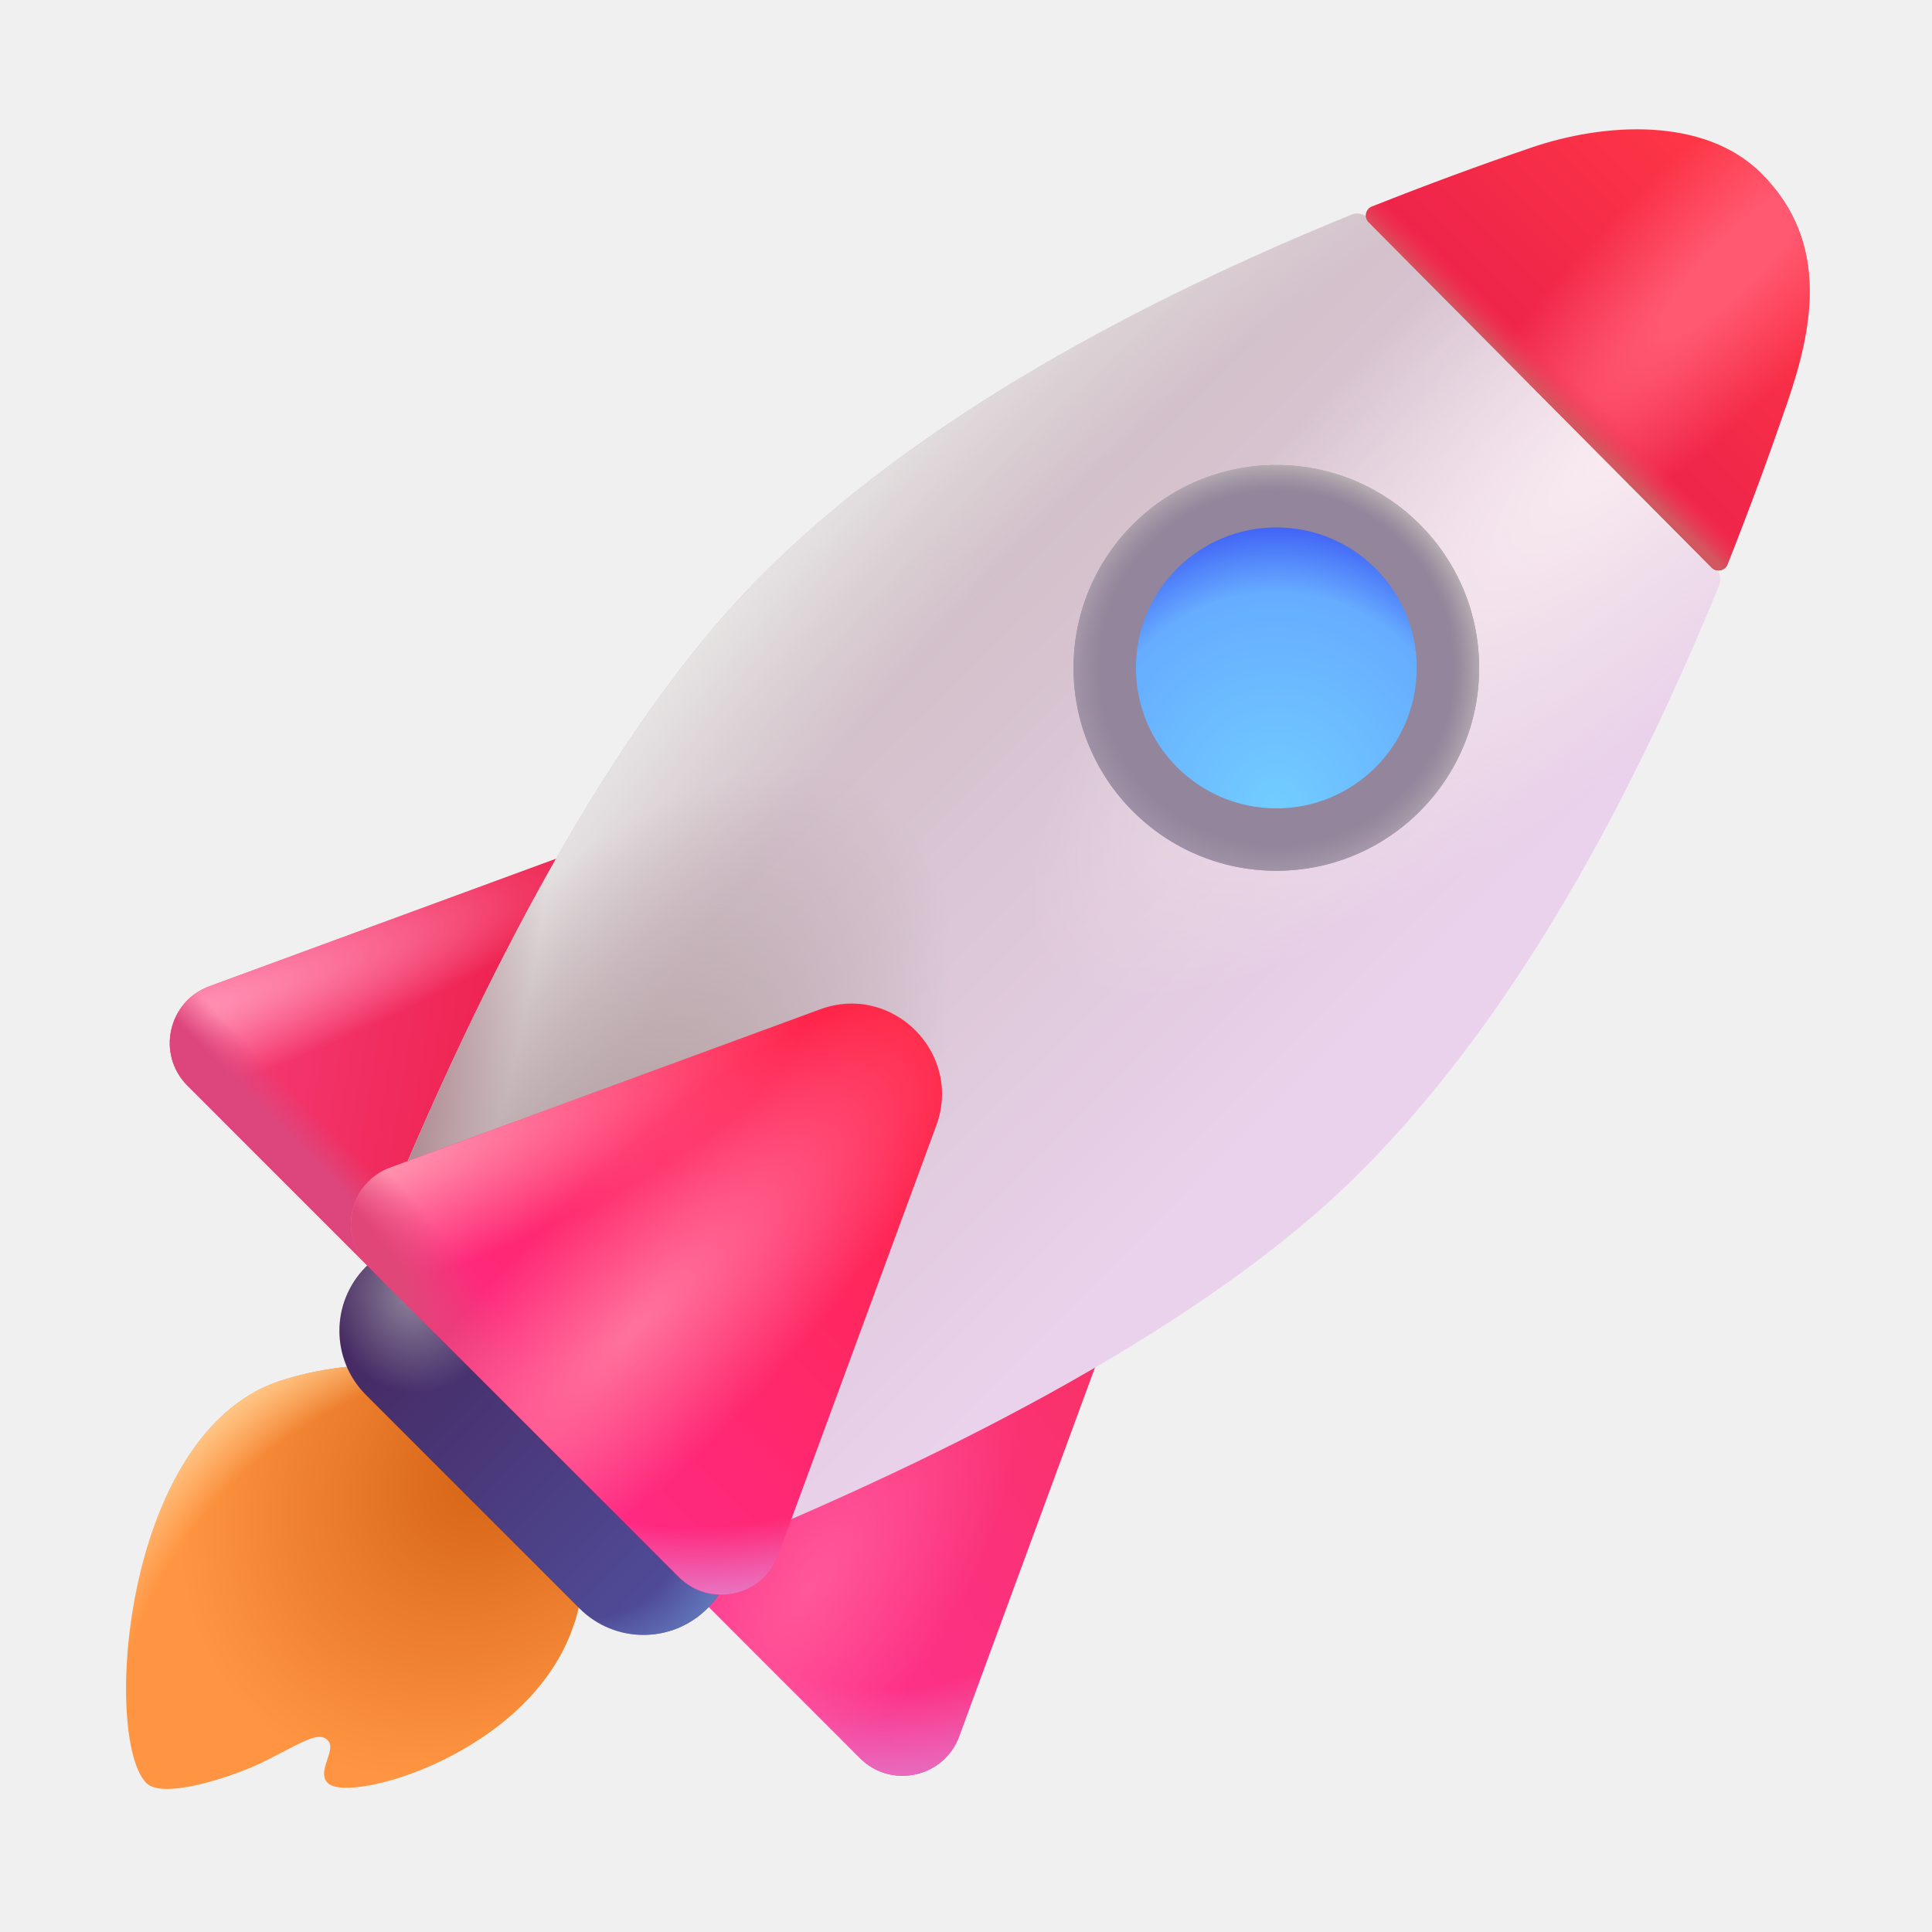
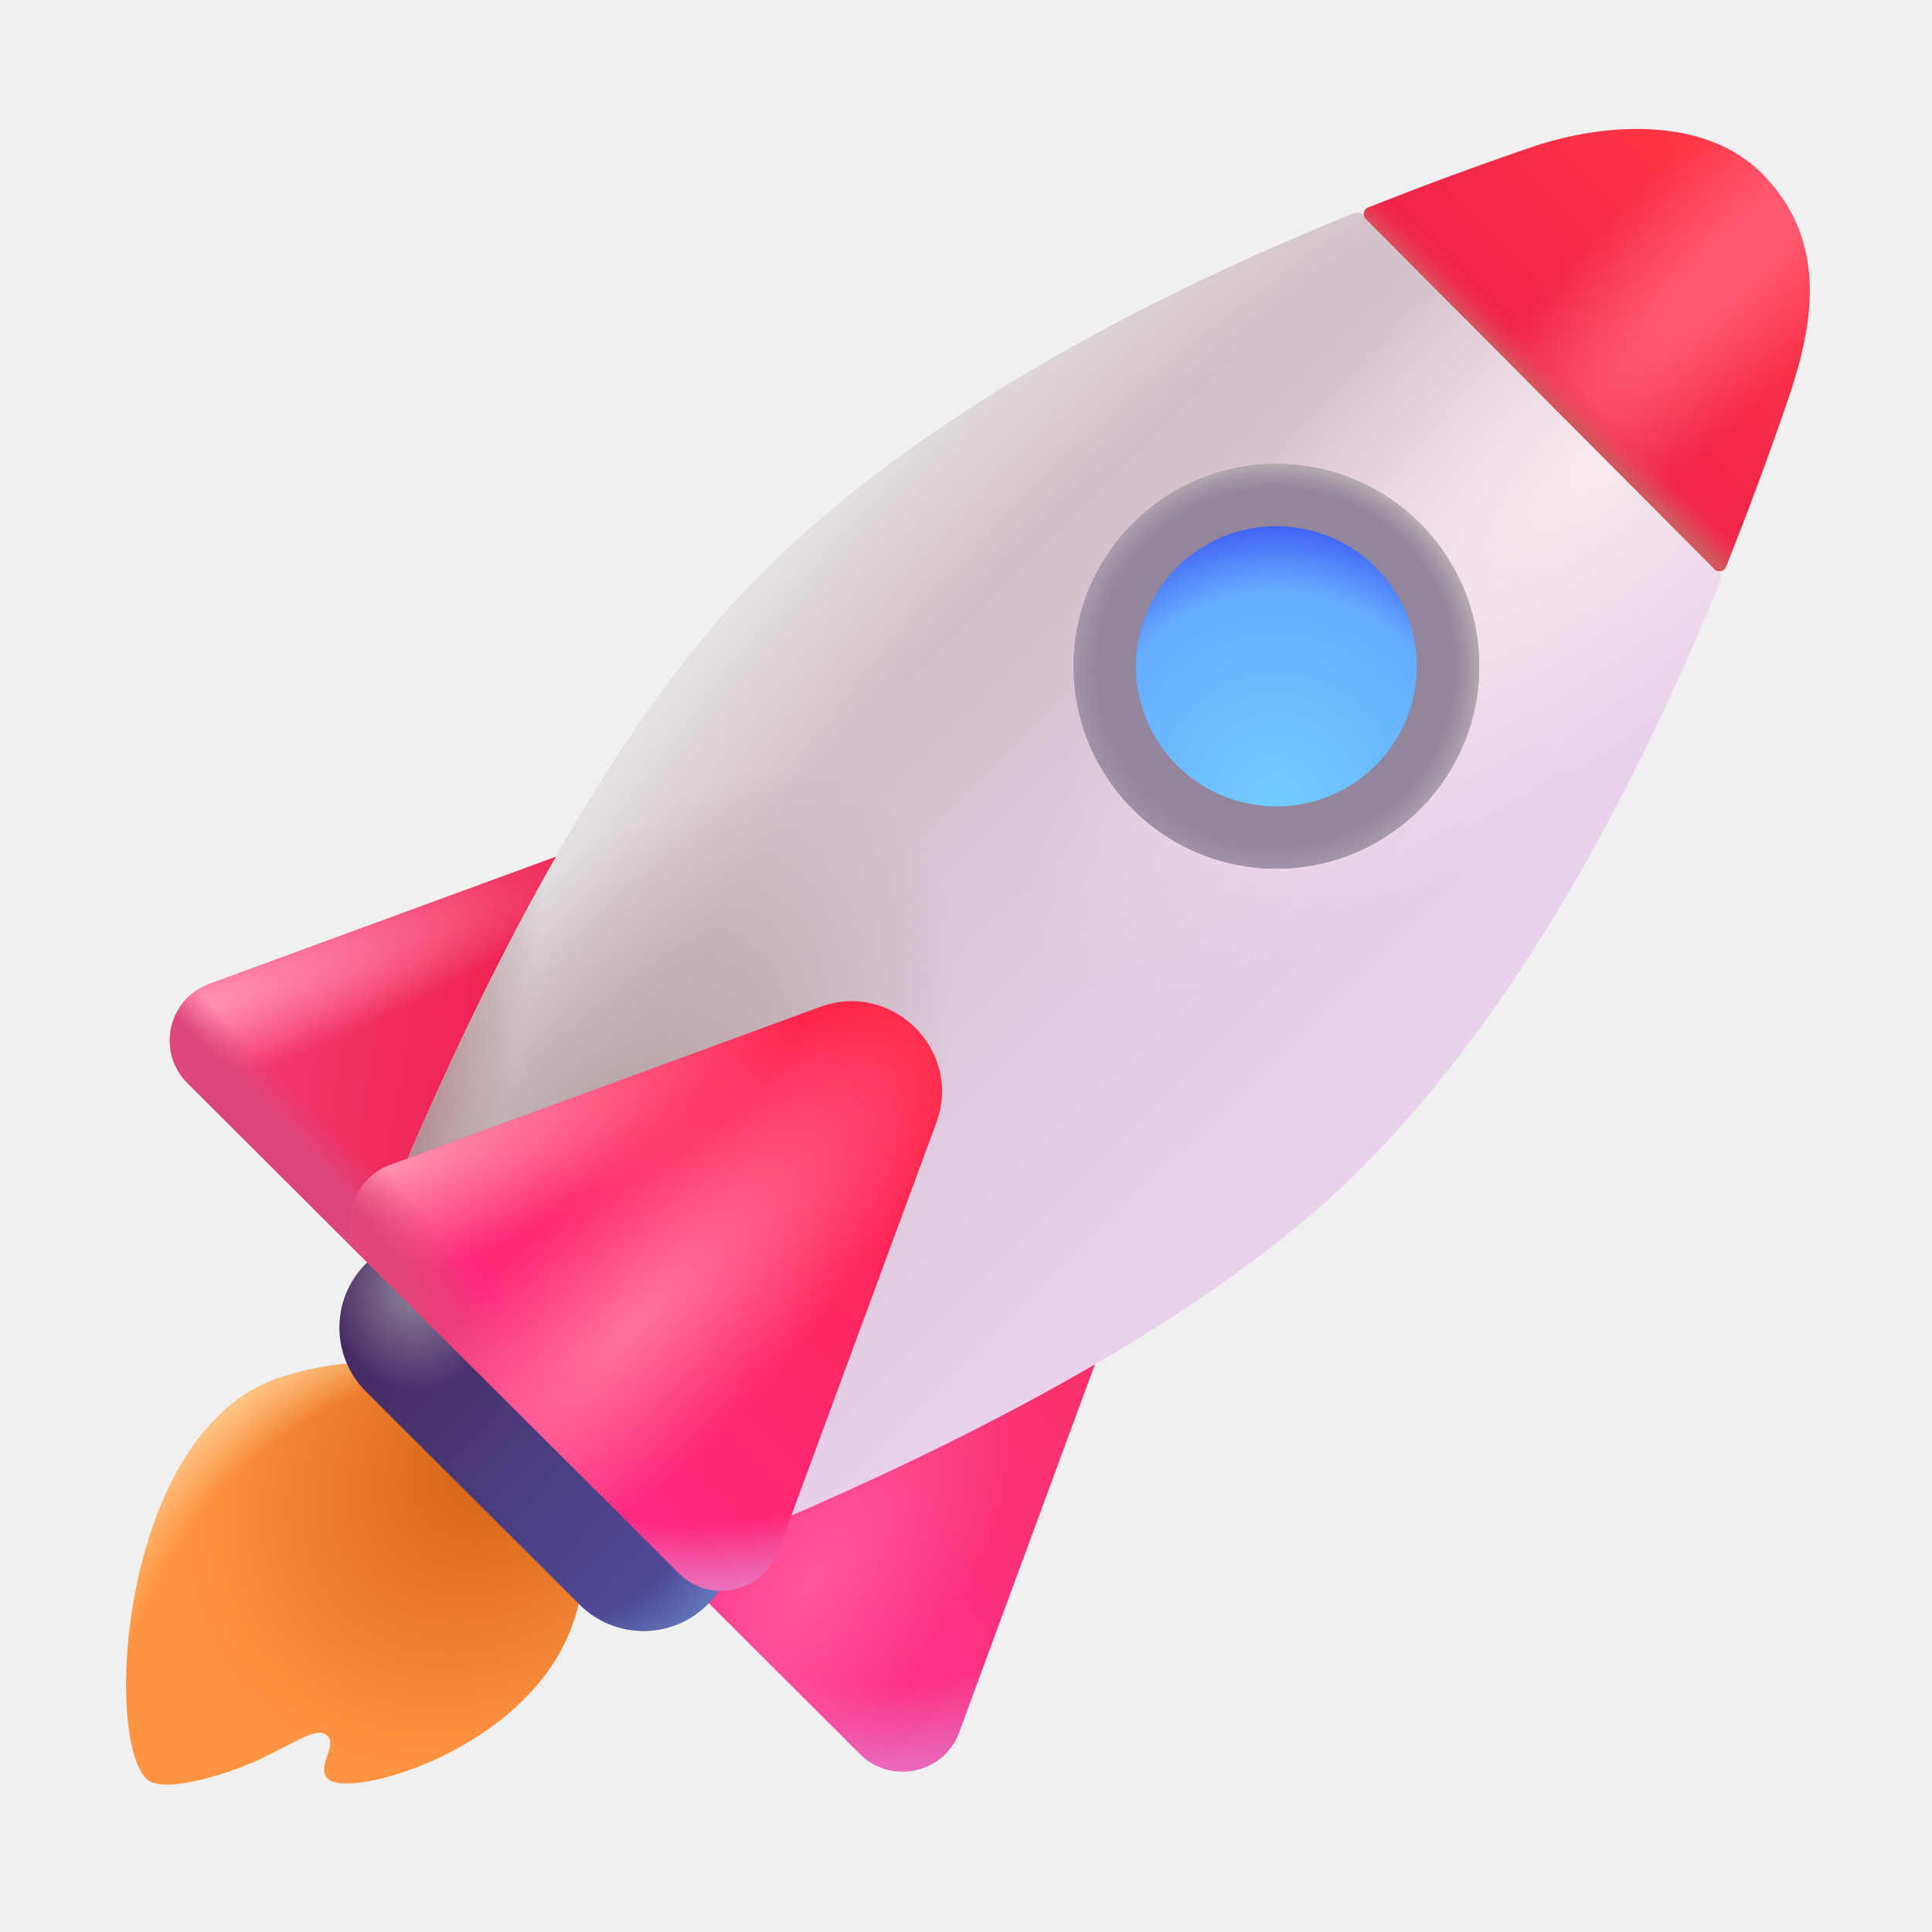
- <svg xmlns="http://www.w3.org/2000/svg" width="20" height="20" viewBox="0 0 20 20" fill="none">
+ <svg xmlns="http://www.w3.org/2000/svg" width="28" height="28" viewBox="0 0 28 28" fill="none">
  <g clip-path="url(#clip0_116_367)">
-     <path d="M6.613 8.574C7.364 8.297 8.093 9.027 7.817 9.777L6.18 14.224C6.023 14.652 5.474 14.772 5.152 14.45L1.941 11.239C1.618 10.916 1.739 10.368 2.167 10.21L6.613 8.574Z" fill="url(#paint0_linear_116_367)" />
-     <path d="M6.613 8.574C7.364 8.297 8.093 9.027 7.817 9.777L6.18 14.224C6.023 14.652 5.474 14.772 5.152 14.45L1.941 11.239C1.618 10.916 1.739 10.368 2.167 10.21L6.613 8.574Z" fill="url(#paint1_radial_116_367)" />
-     <path d="M6.613 8.574C7.364 8.297 8.093 9.027 7.817 9.777L6.18 14.224C6.023 14.652 5.474 14.772 5.152 14.45L1.941 11.239C1.618 10.916 1.739 10.368 2.167 10.21L6.613 8.574Z" fill="url(#paint2_linear_116_367)" />
-     <path d="M10.363 12.324C11.114 12.047 11.843 12.777 11.567 13.527L9.93 17.974C9.773 18.402 9.224 18.522 8.902 18.2L5.691 14.989C5.368 14.666 5.489 14.118 5.917 13.96L10.363 12.324Z" fill="url(#paint3_linear_116_367)" />
-     <path d="M10.363 12.324C11.114 12.047 11.843 12.777 11.567 13.527L9.93 17.974C9.773 18.402 9.224 18.522 8.902 18.2L5.691 14.989C5.368 14.666 5.489 14.118 5.917 13.96L10.363 12.324Z" fill="url(#paint4_radial_116_367)" />
-     <path d="M10.363 12.324C11.114 12.047 11.843 12.777 11.567 13.527L9.93 17.974C9.773 18.402 9.224 18.522 8.902 18.2L5.691 14.989C5.368 14.666 5.489 14.118 5.917 13.96L10.363 12.324Z" fill="url(#paint5_radial_116_367)" />
-     <path d="M13.994 2.221C14.034 2.205 14.079 2.207 14.118 2.226L16.586 3.466L17.794 5.93C17.812 5.969 17.814 6.013 17.798 6.053C16.917 8.213 15.704 10.511 14.079 12.136C12.495 13.72 9.816 15.069 7.398 16.062L3.965 12.63C4.958 10.211 6.308 7.533 7.891 5.949C9.521 4.319 11.828 3.103 13.994 2.221Z" fill="url(#paint6_linear_116_367)" />
-     <path d="M13.994 2.221C14.034 2.205 14.079 2.207 14.118 2.226L16.586 3.466L17.794 5.93C17.812 5.969 17.814 6.013 17.798 6.053C16.917 8.213 15.704 10.511 14.079 12.136C12.495 13.72 9.816 15.069 7.398 16.062L3.965 12.63C4.958 10.211 6.308 7.533 7.891 5.949C9.521 4.319 11.828 3.103 13.994 2.221Z" fill="url(#paint7_radial_116_367)" />
-     <path d="M13.994 2.221C14.034 2.205 14.079 2.207 14.118 2.226L16.586 3.466L17.794 5.93C17.812 5.969 17.814 6.013 17.798 6.053C16.917 8.213 15.704 10.511 14.079 12.136C12.495 13.72 9.816 15.069 7.398 16.062L3.965 12.63C4.958 10.211 6.308 7.533 7.891 5.949C9.521 4.319 11.828 3.103 13.994 2.221Z" fill="url(#paint8_radial_116_367)" />
-     <path d="M13.994 2.221C14.034 2.205 14.079 2.207 14.118 2.226L16.586 3.466L17.794 5.93C17.812 5.969 17.814 6.013 17.798 6.053C16.917 8.213 15.704 10.511 14.079 12.136C12.495 13.72 9.816 15.069 7.398 16.062L3.965 12.63C4.958 10.211 6.308 7.533 7.891 5.949C9.521 4.319 11.828 3.103 13.994 2.221Z" fill="url(#paint9_radial_116_367)" />
-     <path d="M13.994 2.221C14.034 2.205 14.079 2.207 14.118 2.226L16.586 3.466L17.794 5.93C17.812 5.969 17.814 6.013 17.798 6.053C16.917 8.213 15.704 10.511 14.079 12.136C12.495 13.72 9.816 15.069 7.398 16.062L3.965 12.63C4.958 10.211 6.308 7.533 7.891 5.949C9.521 4.319 11.828 3.103 13.994 2.221Z" fill="url(#paint10_radial_116_367)" />
-     <path d="M15.312 6.914C15.312 8.074 14.373 9.014 13.213 9.014C12.053 9.014 11.113 8.074 11.113 6.914C11.113 5.754 12.053 4.814 13.213 4.814C14.373 4.814 15.312 5.754 15.312 6.914Z" fill="url(#paint11_linear_116_367)" />
-     <path d="M15.312 6.914C15.312 8.074 14.373 9.014 13.213 9.014C12.053 9.014 11.113 8.074 11.113 6.914C11.113 5.754 12.053 4.814 13.213 4.814C14.373 4.814 15.312 5.754 15.312 6.914Z" fill="url(#paint12_linear_116_367)" />
-     <path d="M15.312 6.914C15.312 8.074 14.373 9.014 13.213 9.014C12.053 9.014 11.113 8.074 11.113 6.914C11.113 5.754 12.053 4.814 13.213 4.814C14.373 4.814 15.312 5.754 15.312 6.914Z" fill="url(#paint13_radial_116_367)" />
-     <path d="M15.312 6.914C15.312 8.074 14.373 9.014 13.213 9.014C12.053 9.014 11.113 8.074 11.113 6.914C11.113 5.754 12.053 4.814 13.213 4.814C14.373 4.814 15.312 5.754 15.312 6.914Z" fill="url(#paint14_radial_116_367)" />
-     <path d="M14.666 6.914C14.666 7.717 14.016 8.368 13.213 8.368C12.41 8.368 11.759 7.717 11.759 6.914C11.759 6.111 12.41 5.46 13.213 5.46C14.016 5.46 14.666 6.111 14.666 6.914Z" fill="url(#paint15_radial_116_367)" />
-     <path d="M1.515 18.458C1.073 18.016 1.25 14.951 2.813 14.326C2.813 14.326 4.375 13.701 5.382 14.701C6.389 15.702 5.938 16.826 5.938 16.826C5.496 18.152 3.614 18.679 3.393 18.458C3.271 18.336 3.491 18.114 3.393 18.016C3.296 17.918 3.145 18.03 2.73 18.237C2.436 18.384 1.692 18.635 1.515 18.458Z" fill="url(#paint16_radial_116_367)" />
-     <path d="M1.515 18.458C1.073 18.016 1.25 14.951 2.813 14.326C2.813 14.326 4.375 13.701 5.382 14.701C6.389 15.702 5.938 16.826 5.938 16.826C5.496 18.152 3.614 18.679 3.393 18.458C3.271 18.336 3.491 18.114 3.393 18.016C3.296 17.918 3.145 18.03 2.73 18.237C2.436 18.384 1.692 18.635 1.515 18.458Z" fill="url(#paint17_radial_116_367)" />
-     <path d="M3.788 13.114C4.154 12.748 4.748 12.748 5.114 13.114L7.323 15.324C7.69 15.69 7.69 16.283 7.323 16.65C6.957 17.016 6.364 17.016 5.998 16.65L3.788 14.44C3.422 14.074 3.422 13.48 3.788 13.114Z" fill="url(#paint18_linear_116_367)" />
-     <path d="M3.788 13.114C4.154 12.748 4.748 12.748 5.114 13.114L7.323 15.324C7.69 15.69 7.69 16.283 7.323 16.65C6.957 17.016 6.364 17.016 5.998 16.65L3.788 14.44C3.422 14.074 3.422 13.48 3.788 13.114Z" fill="url(#paint19_radial_116_367)" />
-     <path d="M3.788 13.114C4.154 12.748 4.748 12.748 5.114 13.114L7.323 15.324C7.69 15.69 7.69 16.283 7.323 16.65C6.957 17.016 6.364 17.016 5.998 16.65L3.788 14.44C3.422 14.074 3.422 13.48 3.788 13.114Z" fill="url(#paint20_radial_116_367)" />
-     <path d="M18.233 1.795C17.641 1.203 16.603 1.27 15.846 1.53C15.319 1.71 14.767 1.913 14.202 2.138C14.136 2.164 14.118 2.25 14.169 2.301L17.719 5.876C17.77 5.927 17.856 5.909 17.883 5.843C18.111 5.272 18.315 4.713 18.498 4.181C18.754 3.435 18.96 2.522 18.233 1.795Z" fill="url(#paint21_linear_116_367)" />
-     <path d="M18.233 1.795C17.641 1.203 16.603 1.27 15.846 1.53C15.319 1.71 14.767 1.913 14.202 2.138C14.136 2.164 14.118 2.25 14.169 2.301L17.719 5.876C17.77 5.927 17.856 5.909 17.883 5.843C18.111 5.272 18.315 4.713 18.498 4.181C18.754 3.435 18.96 2.522 18.233 1.795Z" fill="url(#paint22_radial_116_367)" />
-     <path d="M18.233 1.795C17.641 1.203 16.603 1.27 15.846 1.53C15.319 1.71 14.767 1.913 14.202 2.138C14.136 2.164 14.118 2.25 14.169 2.301L17.719 5.876C17.77 5.927 17.856 5.909 17.883 5.843C18.111 5.272 18.315 4.713 18.498 4.181C18.754 3.435 18.96 2.522 18.233 1.795Z" fill="url(#paint23_linear_116_367)" />
-     <path d="M8.488 10.449C9.239 10.172 9.968 10.902 9.692 11.652L8.055 16.099C7.898 16.527 7.349 16.647 7.027 16.325L3.816 13.114C3.493 12.791 3.614 12.243 4.042 12.085L8.488 10.449Z" fill="url(#paint24_linear_116_367)" />
-     <path d="M8.488 10.449C9.239 10.172 9.968 10.902 9.692 11.652L8.055 16.099C7.898 16.527 7.349 16.647 7.027 16.325L3.816 13.114C3.493 12.791 3.614 12.243 4.042 12.085L8.488 10.449Z" fill="url(#paint25_radial_116_367)" />
-     <path d="M8.488 10.449C9.239 10.172 9.968 10.902 9.692 11.652L8.055 16.099C7.898 16.527 7.349 16.647 7.027 16.325L3.816 13.114C3.493 12.791 3.614 12.243 4.042 12.085L8.488 10.449Z" fill="url(#paint26_radial_116_367)" />
-     <path d="M8.488 10.449C9.239 10.172 9.968 10.902 9.692 11.652L8.055 16.099C7.898 16.527 7.349 16.647 7.027 16.325L3.816 13.114C3.493 12.791 3.614 12.243 4.042 12.085L8.488 10.449Z" fill="url(#paint27_radial_116_367)" />
-     <path d="M8.488 10.449C9.239 10.172 9.968 10.902 9.692 11.652L8.055 16.099C7.898 16.527 7.349 16.647 7.027 16.325L3.816 13.114C3.493 12.791 3.614 12.243 4.042 12.085L8.488 10.449Z" fill="url(#paint28_radial_116_367)" />
+     <path d="M9.259 11.974C10.309 11.589 11.331 12.607 10.944 13.655L8.652 19.866C8.432 20.463 7.664 20.632 7.213 20.181L2.717 15.697C2.266 15.246 2.434 14.48 3.034 14.26L9.259 11.974Z" fill="url(#paint0_linear_116_367)" />
+     <path d="M9.259 11.974C10.309 11.589 11.331 12.607 10.944 13.655L8.652 19.866C8.432 20.463 7.664 20.632 7.213 20.181L2.717 15.697C2.266 15.246 2.434 14.48 3.034 14.26L9.259 11.974Z" fill="url(#paint1_radial_116_367)" />
+     <path d="M9.259 11.974C10.309 11.589 11.331 12.607 10.944 13.655L8.652 19.866C8.432 20.463 7.664 20.632 7.213 20.181L2.717 15.697C2.266 15.246 2.434 14.48 3.034 14.26L9.259 11.974Z" fill="url(#paint2_linear_116_367)" />
+     <path d="M14.509 17.212C15.559 16.826 16.581 17.845 16.194 18.893L13.902 25.103C13.682 25.701 12.914 25.869 12.463 25.419L7.967 20.934C7.516 20.483 7.684 19.718 8.284 19.498L14.509 17.212Z" fill="url(#paint3_linear_116_367)" />
+     <path d="M14.509 17.212C15.559 16.826 16.581 17.845 16.194 18.893L13.902 25.103C13.682 25.701 12.914 25.869 12.463 25.419L7.967 20.934C7.516 20.483 7.684 19.718 8.284 19.498L14.509 17.212Z" fill="url(#paint4_radial_116_367)" />
+     <path d="M14.509 17.212C15.559 16.826 16.581 17.845 16.194 18.893L13.902 25.103C13.682 25.701 12.914 25.869 12.463 25.419L7.967 20.934C7.516 20.483 7.684 19.718 8.284 19.498L14.509 17.212Z" fill="url(#paint5_radial_116_367)" />
+     <path d="M19.617 3.092C19.657 3.076 19.702 3.078 19.741 3.097L23.22 4.84L24.923 8.306C24.942 8.345 24.944 8.389 24.927 8.429C23.694 11.454 21.991 14.674 19.71 16.95C17.493 19.161 13.743 21.047 10.357 22.433L5.552 17.639C6.941 14.261 8.831 10.52 11.048 8.308C13.336 6.026 16.577 4.324 19.617 3.092Z" fill="url(#paint6_linear_116_367)" />
+     <path d="M19.617 3.092C19.657 3.076 19.702 3.078 19.741 3.097L23.22 4.84L24.923 8.306C24.942 8.345 24.944 8.389 24.927 8.429C23.694 11.454 21.991 14.674 19.71 16.95C17.493 19.161 13.743 21.047 10.357 22.433L5.552 17.639C6.941 14.261 8.831 10.52 11.048 8.308C13.336 6.026 16.577 4.324 19.617 3.092Z" fill="url(#paint7_radial_116_367)" />
+     <path d="M19.617 3.092C19.657 3.076 19.702 3.078 19.741 3.097L23.22 4.84L24.923 8.306C24.942 8.345 24.944 8.389 24.927 8.429C23.694 11.454 21.991 14.674 19.71 16.95C17.493 19.161 13.743 21.047 10.357 22.433L5.552 17.639C6.941 14.261 8.831 10.52 11.048 8.308C13.336 6.026 16.577 4.324 19.617 3.092Z" fill="url(#paint8_radial_116_367)" />
+     <path d="M19.617 3.092C19.657 3.076 19.702 3.078 19.741 3.097L23.22 4.84L24.923 8.306C24.942 8.345 24.944 8.389 24.927 8.429C23.694 11.454 21.991 14.674 19.71 16.95C17.493 19.161 13.743 21.047 10.357 22.433L5.552 17.639C6.941 14.261 8.831 10.52 11.048 8.308C13.336 6.026 16.577 4.324 19.617 3.092Z" fill="url(#paint9_radial_116_367)" />
+     <path d="M19.617 3.092C19.657 3.076 19.702 3.078 19.741 3.097L23.22 4.84L24.923 8.306C24.942 8.345 24.944 8.389 24.927 8.429C23.694 11.454 21.991 14.674 19.71 16.95C17.493 19.161 13.743 21.047 10.357 22.433L5.552 17.639C6.941 14.261 8.831 10.52 11.048 8.308C13.336 6.026 16.577 4.324 19.617 3.092Z" fill="url(#paint10_radial_116_367)" />
+     <path d="M21.438 9.656C21.438 11.276 20.122 12.589 18.498 12.589C16.875 12.589 15.559 11.276 15.559 9.656C15.559 8.037 16.875 6.724 18.498 6.724C20.122 6.724 21.438 8.037 21.438 9.656Z" fill="url(#paint11_linear_116_367)" />
+     <path d="M21.438 9.656C21.438 11.276 20.122 12.589 18.498 12.589C16.875 12.589 15.559 11.276 15.559 9.656C15.559 8.037 16.875 6.724 18.498 6.724C20.122 6.724 21.438 8.037 21.438 9.656Z" fill="url(#paint12_linear_116_367)" />
+     <path d="M21.438 9.656C21.438 11.276 20.122 12.589 18.498 12.589C16.875 12.589 15.559 11.276 15.559 9.656C15.559 8.037 16.875 6.724 18.498 6.724C20.122 6.724 21.438 8.037 21.438 9.656Z" fill="url(#paint13_radial_116_367)" />
+     <path d="M21.438 9.656C21.438 11.276 20.122 12.589 18.498 12.589C16.875 12.589 15.559 11.276 15.559 9.656C15.559 8.037 16.875 6.724 18.498 6.724C20.122 6.724 21.438 8.037 21.438 9.656Z" fill="url(#paint14_radial_116_367)" />
+     <path d="M20.533 9.656C20.533 10.778 19.622 11.687 18.498 11.687C17.374 11.687 16.463 10.778 16.463 9.656C16.463 8.535 17.374 7.626 18.498 7.626C19.622 7.626 20.533 8.535 20.533 9.656Z" fill="url(#paint15_radial_116_367)" />
+     <path d="M2.121 25.779C1.502 25.162 1.75 20.881 3.938 20.008C3.938 20.008 6.125 19.135 7.535 20.533C8.944 21.93 8.313 23.5 8.313 23.5C7.694 25.352 5.06 26.088 4.75 25.779C4.58 25.609 4.887 25.298 4.75 25.162C4.614 25.025 4.402 25.181 3.822 25.47C3.41 25.676 2.368 26.026 2.121 25.779Z" fill="url(#paint16_radial_116_367)" />
+     <path d="M2.121 25.779C1.502 25.162 1.75 20.881 3.938 20.008C3.938 20.008 6.125 19.135 7.535 20.533C8.944 21.93 8.313 23.5 8.313 23.5C7.694 25.352 5.06 26.088 4.75 25.779C4.58 25.609 4.887 25.298 4.75 25.162C4.614 25.025 4.402 25.181 3.822 25.47C3.41 25.676 2.368 26.026 2.121 25.779Z" fill="url(#paint17_radial_116_367)" />
+     <path d="M5.303 18.316C5.816 17.804 6.647 17.804 7.159 18.316L10.253 21.402C10.765 21.913 10.765 22.742 10.253 23.253C9.74 23.765 8.909 23.765 8.397 23.253L5.303 20.167C4.791 19.656 4.791 18.827 5.303 18.316Z" fill="url(#paint18_linear_116_367)" />
+     <path d="M5.303 18.316C5.816 17.804 6.647 17.804 7.159 18.316L10.253 21.402C10.765 21.913 10.765 22.742 10.253 23.253C9.74 23.765 8.909 23.765 8.397 23.253L5.303 20.167C4.791 19.656 4.791 18.827 5.303 18.316Z" fill="url(#paint19_radial_116_367)" />
+     <path d="M5.303 18.316C5.816 17.804 6.647 17.804 7.159 18.316L10.253 21.402C10.765 21.913 10.765 22.742 10.253 23.253C9.74 23.765 8.909 23.765 8.397 23.253L5.303 20.167C4.791 19.656 4.791 18.827 5.303 18.316Z" fill="url(#paint20_radial_116_367)" />
+     <path d="M25.526 2.507C24.697 1.68 23.244 1.773 22.185 2.136C21.43 2.395 20.637 2.685 19.827 3.008C19.761 3.034 19.743 3.12 19.794 3.171L24.85 8.249C24.9 8.3 24.987 8.283 25.013 8.216C25.341 7.4 25.635 6.6 25.897 5.84C26.256 4.797 26.544 3.523 25.526 2.507Z" fill="url(#paint21_linear_116_367)" />
+     <path d="M25.526 2.507C24.697 1.68 23.244 1.773 22.185 2.136C21.43 2.395 20.637 2.685 19.827 3.008C19.761 3.034 19.743 3.12 19.794 3.171L24.85 8.249C24.9 8.3 24.987 8.283 25.013 8.216C25.341 7.4 25.635 6.6 25.897 5.84C26.256 4.797 26.544 3.523 25.526 2.507Z" fill="url(#paint22_radial_116_367)" />
+     <path d="M25.526 2.507C24.697 1.68 23.244 1.773 22.185 2.136C21.43 2.395 20.637 2.685 19.827 3.008C19.761 3.034 19.743 3.12 19.794 3.171L24.85 8.249C24.9 8.3 24.987 8.283 25.013 8.216C25.341 7.4 25.635 6.6 25.897 5.84C26.256 4.797 26.544 3.523 25.526 2.507Z" fill="url(#paint23_linear_116_367)" />
+     <path d="M11.884 14.593C12.934 14.207 13.956 15.226 13.569 16.274L11.277 22.484C11.057 23.082 10.289 23.25 9.838 22.8L5.342 18.315C4.891 17.865 5.059 17.099 5.659 16.879L11.884 14.593Z" fill="url(#paint24_linear_116_367)" />
+     <path d="M11.884 14.593C12.934 14.207 13.956 15.226 13.569 16.274L11.277 22.484C11.057 23.082 10.289 23.25 9.838 22.8L5.342 18.315C4.891 17.865 5.059 17.099 5.659 16.879L11.884 14.593Z" fill="url(#paint25_radial_116_367)" />
+     <path d="M11.884 14.593C12.934 14.207 13.956 15.226 13.569 16.274L11.277 22.484C11.057 23.082 10.289 23.25 9.838 22.8L5.342 18.315C4.891 17.865 5.059 17.099 5.659 16.879L11.884 14.593Z" fill="url(#paint26_radial_116_367)" />
+     <path d="M11.884 14.593C12.934 14.207 13.956 15.226 13.569 16.274L11.277 22.484C11.057 23.082 10.289 23.25 9.838 22.8L5.342 18.315C4.891 17.865 5.059 17.099 5.659 16.879L11.884 14.593Z" fill="url(#paint27_radial_116_367)" />
+     <path d="M11.884 14.593C12.934 14.207 13.956 15.226 13.569 16.274L11.277 22.484C11.057 23.082 10.289 23.25 9.838 22.8L5.342 18.315C4.891 17.865 5.059 17.099 5.659 16.879L11.884 14.593Z" fill="url(#paint28_radial_116_367)" />
  </g>
  <defs>
-     <linearGradient id="paint0_linear_116_367" x1="5.069" y1="10.817" x2="1.944" y2="10.303" gradientUnits="userSpaceOnUse">
+     <linearGradient id="paint0_linear_116_367" x1="7.097" y1="15.108" x2="2.723" y2="14.386" gradientUnits="userSpaceOnUse">
      <stop stop-color="#EE2452" />
      <stop offset="1" stop-color="#F63E7A" />
    </linearGradient>
-     <radialGradient id="paint1_radial_116_367" cx="0" cy="0" r="1" gradientUnits="userSpaceOnUse" gradientTransform="translate(1.49841 10.6644) rotate(-19.9576) scale(5.00105 0.850279)">
+     <radialGradient id="paint1_radial_116_367" cx="0" cy="0" r="1" gradientUnits="userSpaceOnUse" gradientTransform="translate(2.09777 14.8944) rotate(-19.9134) scale(6.99951 1.18786)">
      <stop offset="0.164" stop-color="#FF8DB0" />
      <stop offset="1" stop-color="#FF8DB0" stop-opacity="0" />
    </radialGradient>
-     <linearGradient id="paint2_linear_116_367" x1="3.065" y1="12.333" x2="3.575" y2="11.836" gradientUnits="userSpaceOnUse">
+     <linearGradient id="paint2_linear_116_367" x1="4.292" y1="17.225" x2="5.003" y2="16.529" gradientUnits="userSpaceOnUse">
      <stop offset="0.491" stop-color="#DD467C" />
      <stop offset="1" stop-color="#DD467C" stop-opacity="0" />
    </linearGradient>
-     <linearGradient id="paint3_linear_116_367" x1="11.182" y1="13.545" x2="7.296" y2="16.594" gradientUnits="userSpaceOnUse">
+     <linearGradient id="paint3_linear_116_367" x1="15.655" y1="18.917" x2="10.225" y2="23.189" gradientUnits="userSpaceOnUse">
      <stop stop-color="#F83267" />
      <stop offset="1" stop-color="#FF3190" />
    </linearGradient>
-     <radialGradient id="paint4_radial_116_367" cx="0" cy="0" r="1" gradientUnits="userSpaceOnUse" gradientTransform="translate(9.11222 13.8769) rotate(86.482) scale(4.77442 4.11629)">
+     <radialGradient id="paint4_radial_116_367" cx="0" cy="0" r="1" gradientUnits="userSpaceOnUse" gradientTransform="translate(12.7571 19.381) rotate(86.4735) scale(6.66819 5.76275)">
      <stop offset="0.757" stop-color="#E76CBE" stop-opacity="0" />
      <stop offset="0.951" stop-color="#E76CBE" />
    </radialGradient>
-     <radialGradient id="paint5_radial_116_367" cx="0" cy="0" r="1" gradientUnits="userSpaceOnUse" gradientTransform="translate(8.40909 16.3964) rotate(-57.3464) scale(3.29407 1.44692)">
+     <radialGradient id="paint5_radial_116_367" cx="0" cy="0" r="1" gradientUnits="userSpaceOnUse" gradientTransform="translate(11.7727 22.8998) rotate(-57.2838) scale(4.60385 2.02427)">
      <stop stop-color="#FF5898" />
      <stop offset="1" stop-color="#FF5898" stop-opacity="0" />
    </radialGradient>
-     <linearGradient id="paint6_linear_116_367" x1="8.429" y1="5.42" x2="13.937" y2="10.967" gradientUnits="userSpaceOnUse">
+     <linearGradient id="paint6_linear_116_367" x1="11.8" y1="7.569" x2="19.492" y2="15.335" gradientUnits="userSpaceOnUse">
      <stop stop-color="#CCBBC0" />
      <stop offset="1" stop-color="#EAD2EC" />
    </linearGradient>
-     <radialGradient id="paint7_radial_116_367" cx="0" cy="0" r="1" gradientUnits="userSpaceOnUse" gradientTransform="translate(14.9809 13.4857) rotate(-142.447) scale(10.4231 19.5927)">
+     <radialGradient id="paint7_radial_116_367" cx="0" cy="0" r="1" gradientUnits="userSpaceOnUse" gradientTransform="translate(20.9733 18.8346) rotate(-142.514) scale(14.5793 27.3883)">
      <stop offset="0.811" stop-color="#E7E5E5" stop-opacity="0" />
      <stop offset="1" stop-color="#E7E5E5" />
    </radialGradient>
-     <radialGradient id="paint8_radial_116_367" cx="0" cy="0" r="1" gradientUnits="userSpaceOnUse" gradientTransform="translate(5.73842 13.3185) rotate(-56.9293) scale(6.12738 2.87981)">
+     <radialGradient id="paint8_radial_116_367" cx="0" cy="0" r="1" gradientUnits="userSpaceOnUse" gradientTransform="translate(8.03379 18.6011) rotate(-56.8663) scale(8.56387 4.02885)">
      <stop offset="0.281" stop-color="#B5A3A5" />
      <stop offset="1" stop-color="#B5A3A5" stop-opacity="0" />
    </radialGradient>
-     <radialGradient id="paint9_radial_116_367" cx="0" cy="0" r="1" gradientUnits="userSpaceOnUse" gradientTransform="translate(3.96545 12.5569) rotate(-73.625) scale(5.43199 0.920438)">
+     <radialGradient id="paint9_radial_116_367" cx="0" cy="0" r="1" gradientUnits="userSpaceOnUse" gradientTransform="translate(5.55164 17.5374) rotate(-73.5877) scale(7.58797 1.28837)">
      <stop offset="0.208" stop-color="#B28F96" />
      <stop offset="1" stop-color="#B28F96" stop-opacity="0" />
    </radialGradient>
-     <radialGradient id="paint10_radial_116_367" cx="0" cy="0" r="1" gradientUnits="userSpaceOnUse" gradientTransform="translate(16.9444 4.44327) rotate(137.284) scale(8.2344 2.55668)">
+     <radialGradient id="paint10_radial_116_367" cx="0" cy="0" r="1" gradientUnits="userSpaceOnUse" gradientTransform="translate(23.7221 6.2056) rotate(137.353) scale(11.5154 3.5747)">
      <stop stop-color="#FAECF1" />
      <stop offset="1" stop-color="#FAECF1" stop-opacity="0" />
    </radialGradient>
-     <linearGradient id="paint11_linear_116_367" x1="11.113" y1="6.557" x2="15.312" y2="6.914" gradientUnits="userSpaceOnUse">
+     <linearGradient id="paint11_linear_116_367" x1="15.559" y1="9.158" x2="21.437" y2="9.659" gradientUnits="userSpaceOnUse">
      <stop stop-color="#A796A0" />
      <stop offset="1" stop-color="#A5959F" />
    </linearGradient>
-     <linearGradient id="paint12_linear_116_367" x1="14.688" y1="5.313" x2="11.875" y2="8.75" gradientUnits="userSpaceOnUse">
+     <linearGradient id="paint12_linear_116_367" x1="20.562" y1="7.42" x2="16.636" y2="12.23" gradientUnits="userSpaceOnUse">
      <stop stop-color="#B7AFB2" />
      <stop offset="1" stop-color="#9D8FA6" />
    </linearGradient>
-     <radialGradient id="paint13_radial_116_367" cx="0" cy="0" r="1" gradientUnits="userSpaceOnUse" gradientTransform="translate(13.2129 6.914) rotate(90) scale(2.09961)">
+     <radialGradient id="paint13_radial_116_367" cx="0" cy="0" r="1" gradientUnits="userSpaceOnUse" gradientTransform="translate(18.498 9.65633) rotate(90) scale(2.93239 2.93945)">
      <stop offset="0.587" stop-color="#93859B" />
      <stop offset="1" stop-color="#93859B" stop-opacity="0" />
    </radialGradient>
-     <radialGradient id="paint14_radial_116_367" cx="0" cy="0" r="1" gradientUnits="userSpaceOnUse" gradientTransform="translate(13.2129 6.914) rotate(90) scale(2.09961)">
+     <radialGradient id="paint14_radial_116_367" cx="0" cy="0" r="1" gradientUnits="userSpaceOnUse" gradientTransform="translate(18.498 9.65633) rotate(90) scale(2.93239 2.93945)">
      <stop offset="0.874" stop-color="#93859B" />
      <stop offset="1" stop-color="#93859B" stop-opacity="0" />
    </radialGradient>
-     <radialGradient id="paint15_radial_116_367" cx="0" cy="0" r="1" gradientUnits="userSpaceOnUse" gradientTransform="translate(13.2129 8.3676) rotate(-90) scale(3.0285 2.78516)">
+     <radialGradient id="paint15_radial_116_367" cx="0" cy="0" r="1" gradientUnits="userSpaceOnUse" gradientTransform="translate(18.4981 11.6865) rotate(-90) scale(4.22971 3.89923)">
      <stop stop-color="#72CDFF" />
      <stop offset="0.738" stop-color="#66ACFF" />
      <stop offset="1" stop-color="#3B57F4" />
    </radialGradient>
-     <radialGradient id="paint16_radial_116_367" cx="0" cy="0" r="1" gradientUnits="userSpaceOnUse" gradientTransform="translate(5.11953 15.1536) rotate(135) scale(3.62903 2.85251)">
+     <radialGradient id="paint16_radial_116_367" cx="0" cy="0" r="1" gradientUnits="userSpaceOnUse" gradientTransform="translate(7.16735 21.1641) rotate(135.069) scale(5.07454 3.98871)">
      <stop stop-color="#D46213" />
      <stop offset="1" stop-color="#FF9542" />
    </radialGradient>
-     <radialGradient id="paint17_radial_116_367" cx="0" cy="0" r="1" gradientUnits="userSpaceOnUse" gradientTransform="translate(5.18984 18.1064) rotate(-131.186) scale(4.48408 4.72548)">
+     <radialGradient id="paint17_radial_116_367" cx="0" cy="0" r="1" gradientUnits="userSpaceOnUse" gradientTransform="translate(7.26577 25.2881) rotate(-131.254) scale(6.26917 6.60876)">
      <stop offset="0.871" stop-color="#FFC484" stop-opacity="0" />
      <stop offset="1" stop-color="#FFC484" />
    </radialGradient>
-     <linearGradient id="paint18_linear_116_367" x1="3.624" y1="13.721" x2="7.062" y2="17.099" gradientUnits="userSpaceOnUse">
+     <linearGradient id="paint18_linear_116_367" x1="5.074" y1="19.163" x2="9.875" y2="23.893" gradientUnits="userSpaceOnUse">
      <stop stop-color="#452860" />
      <stop offset="1" stop-color="#51509F" />
    </linearGradient>
-     <radialGradient id="paint19_radial_116_367" cx="0" cy="0" r="1" gradientUnits="userSpaceOnUse" gradientTransform="translate(4.26854 13.4081) rotate(77.8285) scale(1.019 0.900314)">
+     <radialGradient id="paint19_radial_116_367" cx="0" cy="0" r="1" gradientUnits="userSpaceOnUse" gradientTransform="translate(5.97596 18.7263) rotate(77.8001) scale(1.42333 1.2603)">
      <stop stop-color="#8E839A" />
      <stop offset="1" stop-color="#8E839A" stop-opacity="0" />
    </radialGradient>
-     <radialGradient id="paint20_radial_116_367" cx="0" cy="0" r="1" gradientUnits="userSpaceOnUse" gradientTransform="translate(4.50431 14.0112) rotate(47.9357) scale(3.88269 2.03523)">
+     <radialGradient id="paint20_radial_116_367" cx="0" cy="0" r="1" gradientUnits="userSpaceOnUse" gradientTransform="translate(6.30604 19.5685) rotate(47.8671) scale(5.42857 2.84624)">
      <stop offset="0.86" stop-color="#6175B9" stop-opacity="0" />
      <stop offset="1" stop-color="#6175B9" />
    </radialGradient>
-     <linearGradient id="paint21_linear_116_367" x1="18.235" y1="1.797" x2="15.938" y2="4.095" gradientUnits="userSpaceOnUse">
+     <linearGradient id="paint21_linear_116_367" x1="25.53" y1="2.51" x2="22.321" y2="5.727" gradientUnits="userSpaceOnUse">
      <stop stop-color="#FF3745" />
      <stop offset="1" stop-color="#ED224B" />
    </linearGradient>
-     <radialGradient id="paint22_radial_116_367" cx="0" cy="0" r="1" gradientUnits="userSpaceOnUse" gradientTransform="translate(17.9616 2.71713) rotate(135) scale(5.15423 1.23732)">
+     <radialGradient id="paint22_radial_116_367" cx="0" cy="0" r="1" gradientUnits="userSpaceOnUse" gradientTransform="translate(25.1463 3.79488) rotate(135.069) scale(7.20726 1.73016)">
      <stop offset="0.189" stop-color="#FF5971" />
      <stop offset="1" stop-color="#FF5971" stop-opacity="0" />
    </radialGradient>
-     <linearGradient id="paint23_linear_116_367" x1="16.139" y1="4.248" x2="16.368" y2="4.009" gradientUnits="userSpaceOnUse">
+     <linearGradient id="paint23_linear_116_367" x1="22.594" y1="5.933" x2="22.915" y2="5.598" gradientUnits="userSpaceOnUse">
      <stop stop-color="#D2575E" />
      <stop offset="1" stop-color="#F93251" stop-opacity="0" />
    </linearGradient>
-     <linearGradient id="paint24_linear_116_367" x1="9.475" y1="10.665" x2="5.421" y2="14.719" gradientUnits="userSpaceOnUse">
+     <linearGradient id="paint24_linear_116_367" x1="13.265" y1="14.896" x2="7.604" y2="20.571" gradientUnits="userSpaceOnUse">
      <stop stop-color="#FF2644" />
      <stop offset="1" stop-color="#FF2982" />
    </linearGradient>
-     <radialGradient id="paint25_radial_116_367" cx="0" cy="0" r="1" gradientUnits="userSpaceOnUse" gradientTransform="translate(3.89737 12.1386) rotate(-20.8651) scale(4.66114 1.22024)">
+     <radialGradient id="paint25_radial_116_367" cx="0" cy="0" r="1" gradientUnits="userSpaceOnUse" gradientTransform="translate(5.45632 16.9532) rotate(-20.8193) scale(6.52361 1.70475)">
      <stop stop-color="#FF95AF" />
      <stop offset="1" stop-color="#FF95AF" stop-opacity="0" />
    </radialGradient>
-     <radialGradient id="paint26_radial_116_367" cx="0" cy="0" r="1" gradientUnits="userSpaceOnUse" gradientTransform="translate(3.37341 12.6924) rotate(44.7044) scale(2.88138 0.851137)">
+     <radialGradient id="paint26_radial_116_367" cx="0" cy="0" r="1" gradientUnits="userSpaceOnUse" gradientTransform="translate(4.72277 17.7268) rotate(44.6355) scale(4.02914 1.19014)">
      <stop offset="0.382" stop-color="#E14678" />
      <stop offset="1" stop-color="#E14678" stop-opacity="0" />
    </radialGradient>
-     <radialGradient id="paint27_radial_116_367" cx="0" cy="0" r="1" gradientUnits="userSpaceOnUse" gradientTransform="translate(7.23722 11.9628) rotate(84.6743) scale(4.62936 4.93326)">
+     <radialGradient id="paint27_radial_116_367" cx="0" cy="0" r="1" gradientUnits="userSpaceOnUse" gradientTransform="translate(10.1321 16.7077) rotate(84.6615) scale(6.46567 6.90642)">
      <stop offset="0.832" stop-color="#E67BC7" stop-opacity="0" />
      <stop offset="1" stop-color="#E67BC7" />
    </radialGradient>
-     <radialGradient id="paint28_radial_116_367" cx="0" cy="0" r="1" gradientUnits="userSpaceOnUse" gradientTransform="translate(6.56242 13.75) rotate(45) scale(1.76777 6.02146)">
+     <radialGradient id="paint28_radial_116_367" cx="0" cy="0" r="1" gradientUnits="userSpaceOnUse" gradientTransform="translate(9.18739 19.2038) rotate(44.9311) scale(2.4719 8.41989)">
      <stop stop-color="#FF739D" />
      <stop offset="0.797" stop-color="#FF739D" stop-opacity="0" />
    </radialGradient>
    <clipPath id="clip0_116_367">
-       <rect width="20" height="20" fill="white" />
+       <rect width="28" height="27.933" fill="white" />
    </clipPath>
  </defs>
</svg>
